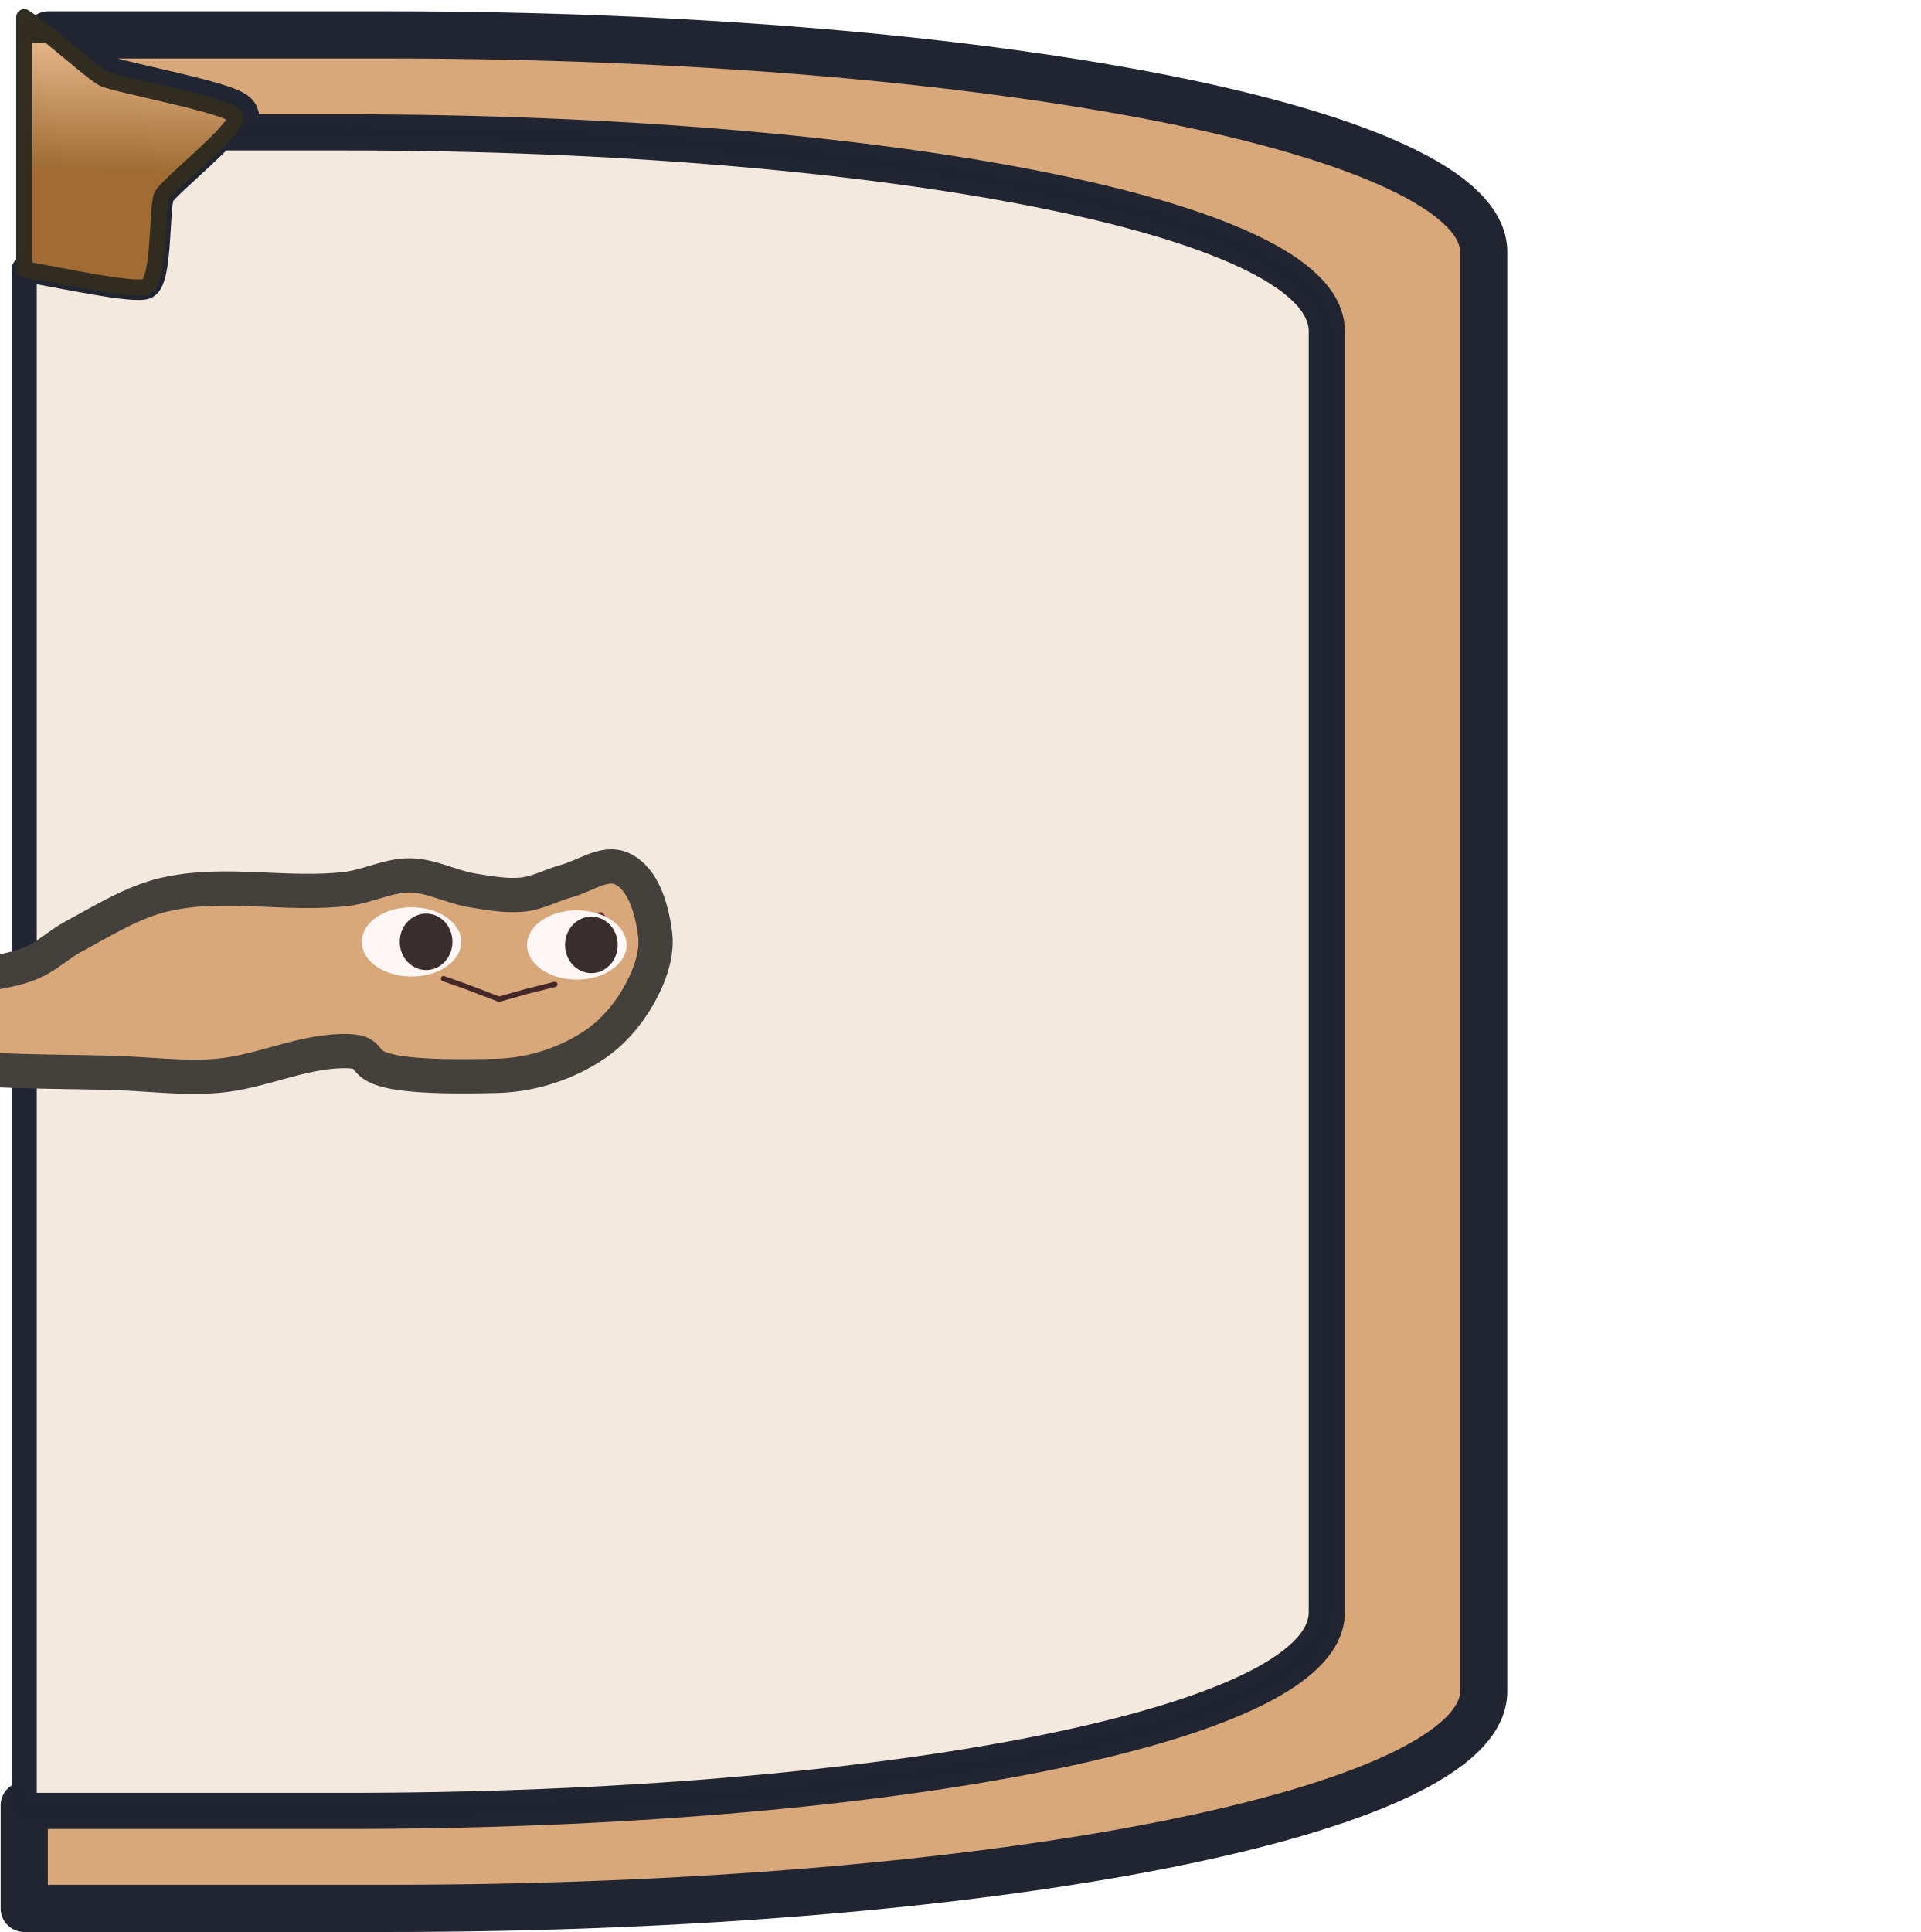
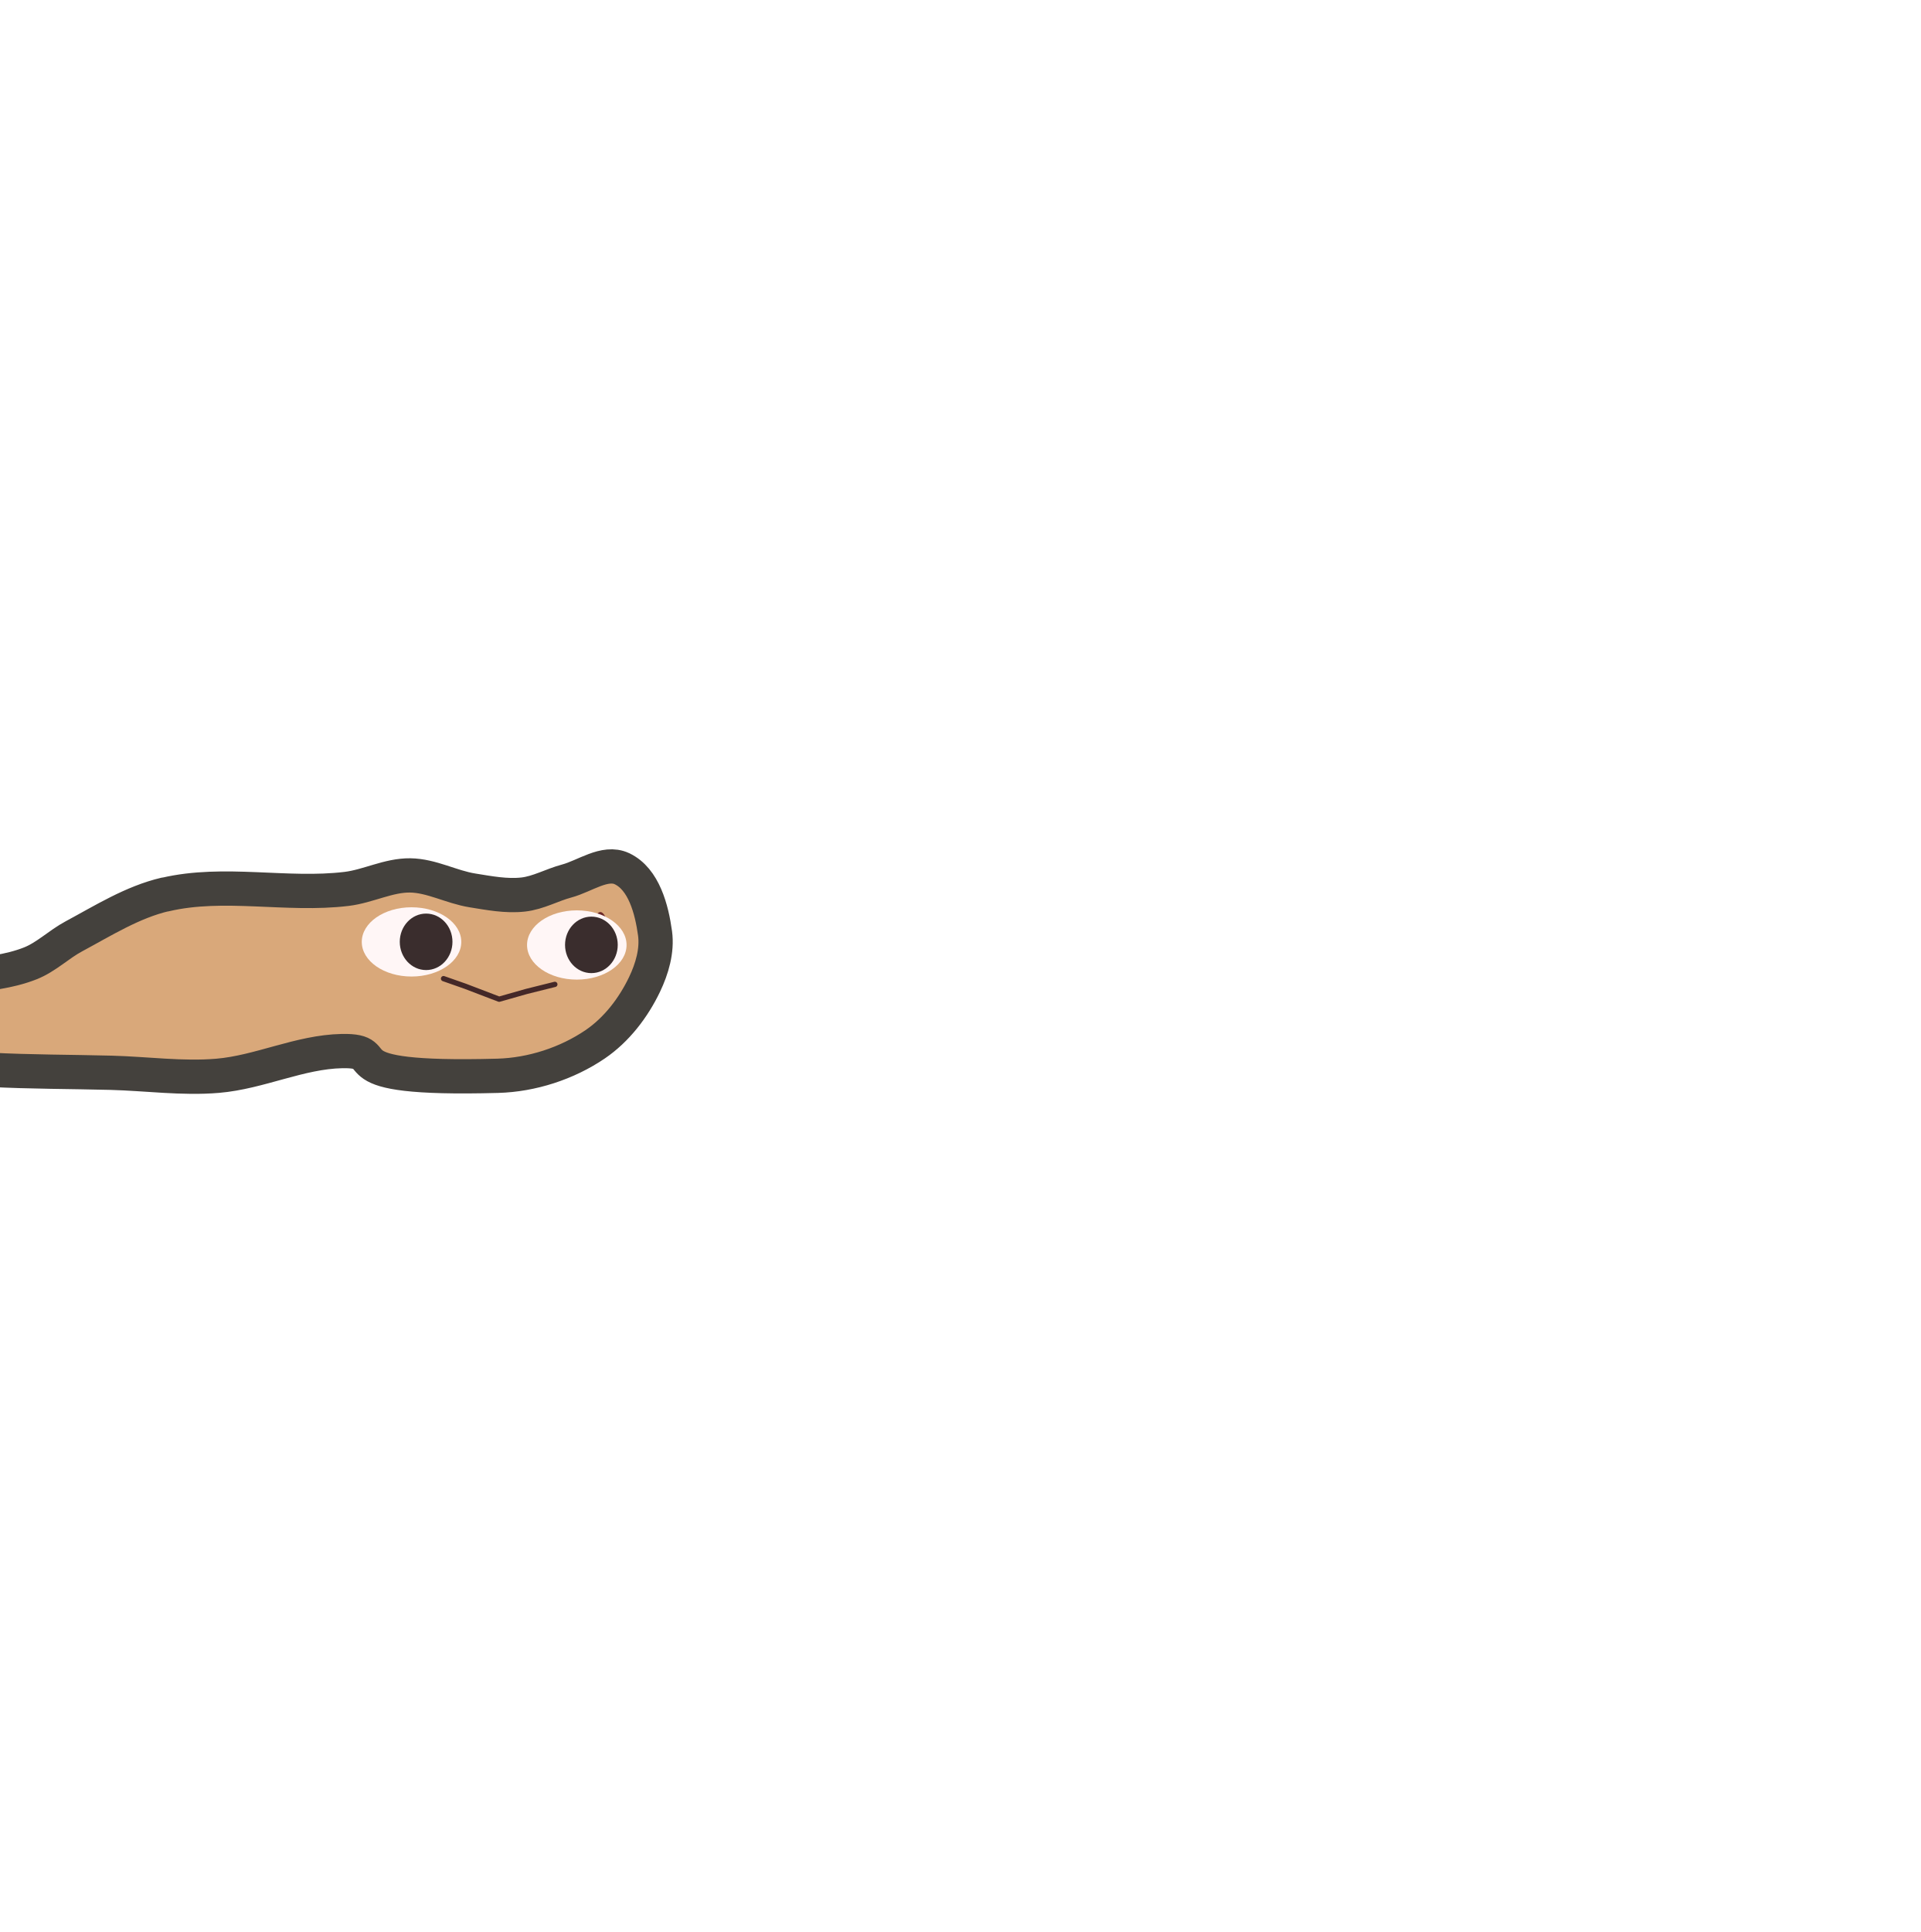
- <svg xmlns="http://www.w3.org/2000/svg" xmlns:xlink="http://www.w3.org/1999/xlink" width="200" height="201.177" viewBox="0 0 52.917 53.228" version="1.1" id="svg1">
+ <svg xmlns="http://www.w3.org/2000/svg" width="200" height="201.177" viewBox="0 0 52.917 53.228" version="1.1" id="svg1">
  <defs id="defs1">
-     <linearGradient xlink:href="#linearGradient33" id="linearGradient34" x1="9.158" y1="0.654" x2="9.524" y2="7.639" gradientUnits="userSpaceOnUse" gradientTransform="matrix(-1.57708,0,0,1,42.42259,0)" />
-     <linearGradient id="linearGradient33">
-       <stop style="stop-color:#ffd1a8;stop-opacity:1;" offset="0" id="stop33" />
-       <stop style="stop-color:#a06c34;stop-opacity:1;" offset="0.696" id="stop34" />
-     </linearGradient>
-     <linearGradient xlink:href="#linearGradient33" id="linearGradient6" gradientUnits="userSpaceOnUse" x1="9.158" y1="0.654" x2="9.524" y2="7.639" gradientTransform="matrix(-1.57708,0,0,1,42.42259,0)" />
-   </defs>
+     </defs>
  <g id="layer1" transform="translate(-0.2000028)">
-     <path d="M 0.868,52.578 V 49.74 H 9.715 c 14.897,0 26.891,-2.374 26.891,-5.324 V 9.123 c 0,-2.949 -11.994,-5.324 -26.891,-5.324 H 6.292 C 6.557,3.524 6.732,3.296 6.685,3.202 6.538,2.909 3.444,2.345 3.053,2.163 2.831,2.059 2.159,1.458 1.534,0.961 h 9.335 c 16.738,0 30.213,2.668 30.213,5.982 V 46.596 c 0,3.314 -13.475,5.982 -30.213,5.982 z" style="fill:#d9a87a;stroke:#212532;stroke-width:1.3;stroke-linejoin:round;stroke-miterlimit:8.2;stroke-opacity:0.996" id="path2" />
-     <path d="M 0.868,49.74 V 7.417 C 1.893,7.595 3.909,8.036 4.227,7.892 4.621,7.712 4.512,5.672 4.665,5.38 4.769,5.182 5.731,4.383 6.292,3.8 h 3.423 c 14.897,0 26.891,2.374 26.891,5.324 V 44.416 c 0,2.949 -11.994,5.324 -26.891,5.324 z" style="fill:#f4e9de;stroke:#212532;stroke-width:0.69;stroke-linejoin:round;stroke-miterlimit:8.2;stroke-opacity:0.996" id="path3" />
-     <path d="M 0.868,0.961 V 0.472 C 1.065,0.598 1.296,0.772 1.534,0.961 Z" style="fill:url(#linearGradient6);stroke:#322d21;stroke-width:0.443;stroke-linejoin:round;stroke-miterlimit:8.2;stroke-opacity:0.996" id="path6" />
-     <path id="path5" style="fill:url(#linearGradient34);stroke:#322d21;stroke-width:0.443;stroke-linejoin:round;stroke-miterlimit:8.2;stroke-opacity:0.996" d="M 1.534,0.961 C 2.159,1.458 2.831,2.059 3.053,2.163 3.444,2.345 6.538,2.909 6.685,3.202 6.732,3.296 6.557,3.524 6.292,3.8 5.731,4.383 4.769,5.182 4.665,5.38 4.512,5.672 4.621,7.712 4.227,7.892 3.909,8.036 1.893,7.595 0.868,7.417 V 3.8 0.961 Z" />
    <path style="fill:#d9a87a;fill-opacity:1;stroke:#44413d;stroke-width:0.944;stroke-linecap:round;stroke-linejoin:round;stroke-dasharray:none;stroke-dashoffset:0;stroke-opacity:1" d="m 4.75,24.646 c 1.623,-0.381 3.344,0.044 4.999,-0.156 0.593,-0.071 1.156,-0.38 1.753,-0.372 0.588,0.008 1.134,0.32 1.714,0.413 0.462,0.074 0.934,0.166 1.4,0.114 0.415,-0.046 0.793,-0.264 1.197,-0.372 0.503,-0.134 1.052,-0.561 1.523,-0.34 0.605,0.284 0.823,1.122 0.913,1.784 0.064,0.473 -0.083,0.973 -0.289,1.404 -0.308,0.644 -0.772,1.25 -1.362,1.651 -0.777,0.528 -1.744,0.841 -2.683,0.867 -4.861,0.133 -2.845,-0.709 -4.293,-0.681 -1.164,0.023 -2.266,0.583 -3.426,0.681 -0.974,0.082 -1.954,-0.057 -2.931,-0.083 -1.115,-0.029 -2.23,-0.024 -3.344,-0.083 -1.199,-0.063 -2.508,0.229 -3.591,-0.289 -0.343,-0.164 -0.764,-0.447 -0.784,-0.826 -0.02,-0.363 0.379,-0.638 0.66,-0.867 0.272,-0.221 0.61,-0.366 0.949,-0.454 0.654,-0.17 1.353,-0.037 2.023,-0.124 0.626,-0.081 1.27,-0.139 1.858,-0.372 0.437,-0.173 0.783,-0.521 1.197,-0.743 0.814,-0.437 1.619,-0.945 2.518,-1.156 z" id="path16" />
    <ellipse style="fill:#6b2727;fill-opacity:1;stroke:#864e4e;stroke-width:0;stroke-linecap:round;stroke-linejoin:round;stroke-dasharray:none;stroke-dashoffset:0;stroke-opacity:1" id="path17" cx="14.866" cy="26.667" rx="0.174" ry="0.39" transform="rotate(-4.163613)" />
    <ellipse style="fill:#fff6f6;fill-opacity:1;stroke:#e8e8e8;stroke-width:0;stroke-linecap:round;stroke-linejoin:round;stroke-dasharray:none;stroke-dashoffset:0;stroke-opacity:1" id="path18-2" cx="16.093" cy="26.035" rx="1.371" ry="0.954" />
    <ellipse style="fill:#3a2d2d;fill-opacity:1;stroke:#864e4e;stroke-width:0;stroke-linecap:round;stroke-linejoin:round;stroke-dasharray:none;stroke-dashoffset:0;stroke-opacity:1" id="path19-1" cx="16.495" cy="26.032" rx="0.726" ry="0.778" />
    <ellipse style="fill:#fff6f6;fill-opacity:1;stroke:#e8e8e8;stroke-width:0;stroke-linecap:round;stroke-linejoin:round;stroke-dasharray:none;stroke-dashoffset:0;stroke-opacity:1" id="path18" cx="11.539" cy="25.95" rx="1.371" ry="0.954" />
    <ellipse style="fill:#3a2d2d;fill-opacity:1;stroke:#864e4e;stroke-width:0;stroke-linecap:round;stroke-linejoin:round;stroke-dasharray:none;stroke-dashoffset:0;stroke-opacity:1" id="path19" cx="11.941" cy="25.948" rx="0.726" ry="0.778" />
    <path style="fill:#271e1e;fill-opacity:0;stroke:#442828;stroke-width:0.145;stroke-linecap:round;stroke-linejoin:round;stroke-dasharray:none;stroke-dashoffset:0;stroke-opacity:1" d="m 15.488,27.12 -0.785,0.196 -0.75,0.213 -0.934,-0.357 -0.598,-0.21" id="path20" />
    <circle id="path4" style="fill:#000000;stroke:#342b21;stroke-width:0.265" cx="15.4" cy="2.213" r="2.3272231e-10" />
    <circle id="path7" style="fill:#000000;stroke:#342b21;stroke-width:0.265" cx="12.081" cy="13.046" r="4.6544463e-10" />
  </g>
</svg>
